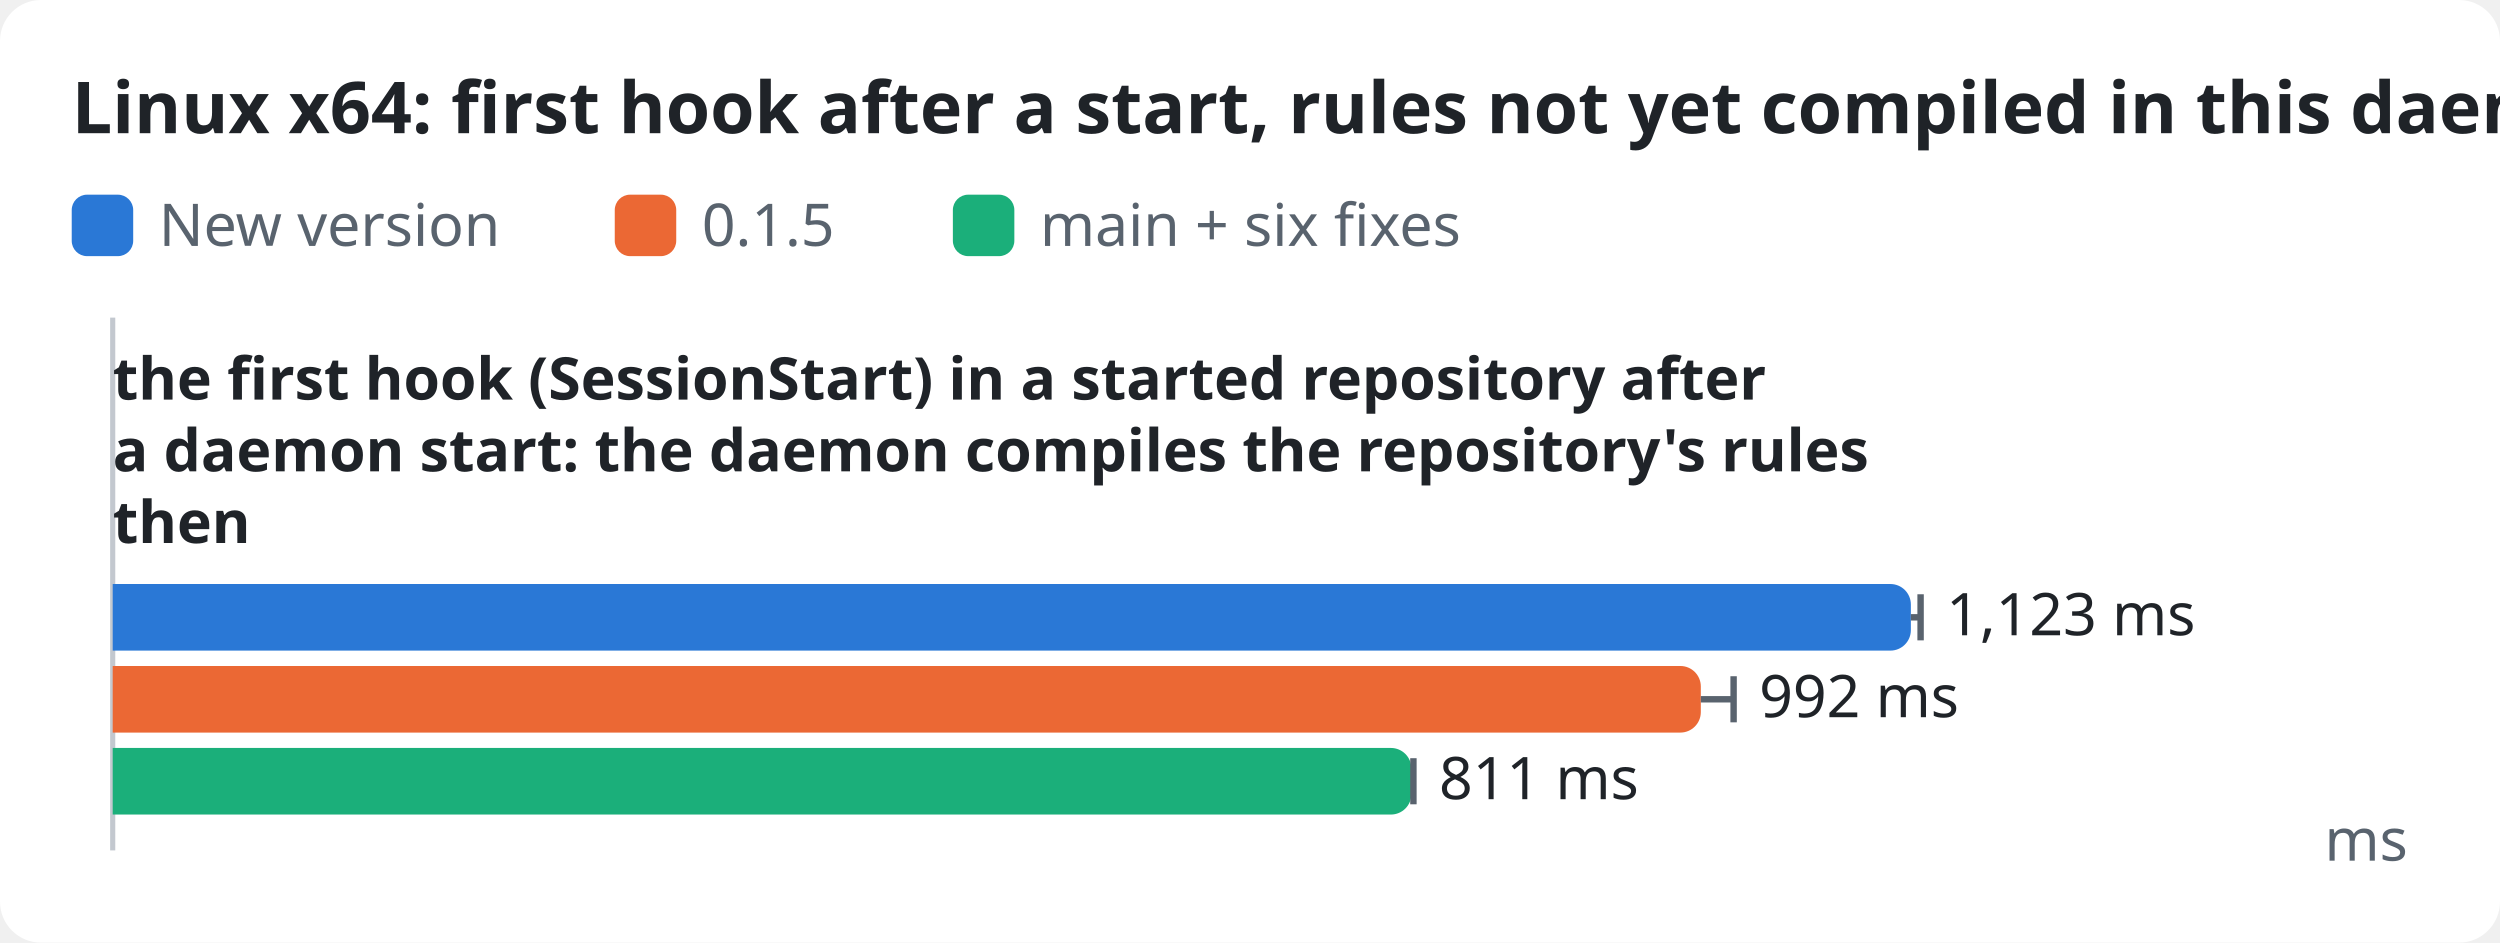
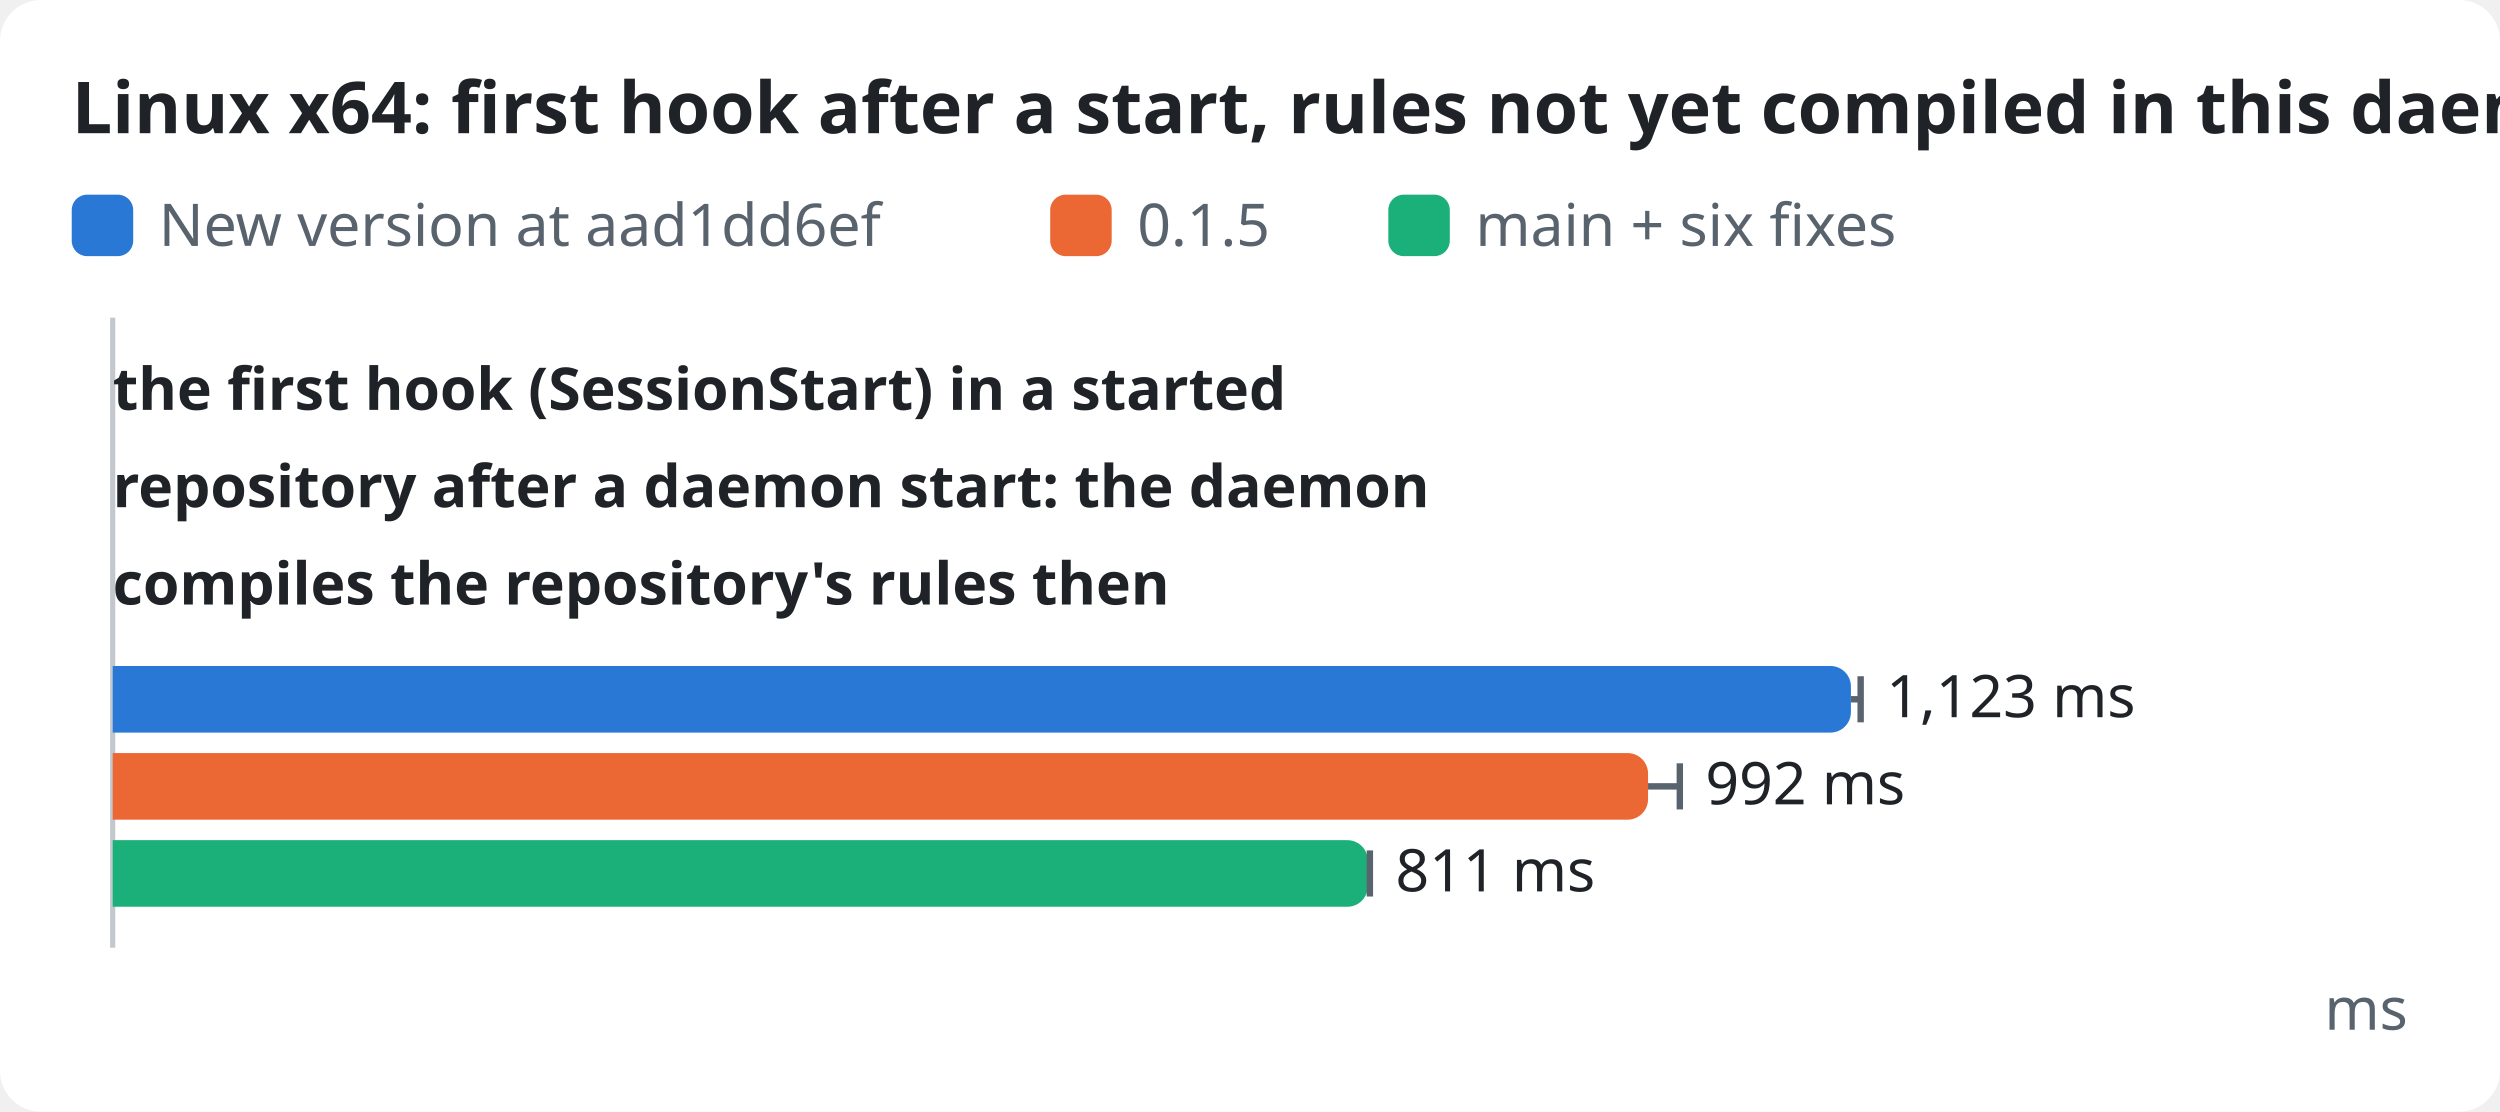
- <svg xmlns="http://www.w3.org/2000/svg" viewBox="0 0 488 184" width="488" height="184" role="img" aria-labelledby="title desc">
+ <svg xmlns="http://www.w3.org/2000/svg" viewBox="0 0 488 217" width="488" height="217" role="img" aria-labelledby="title desc">
  <style>text{font:12.5px -apple-system,BlinkMacSystemFont,"Segoe UI","Noto Sans",Helvetica,Arial,sans-serif} .hl{paint-order:stroke;stroke-width:3px;stroke-linejoin:round} .smalltext{font-size:11.5px} .b{font-weight:600} .ttl{font-size:14px;font-weight:600} .ln{fill:none;stroke-width:2;stroke-linejoin:round;stroke-linecap:round} .wk{stroke-width:1.25;fill:none} .ref{stroke-width:1.5;stroke-dasharray:3 2;fill:none} .ax{stroke-width:1;fill:none} .gr{stroke-width:1;fill:none} .nmk{fill:none;stroke-width:1.25;stroke-dasharray:2 2} .zone{stroke:none}
- text{fill:#1f2328} .plate{fill:#ffffff} .hl{stroke:#ffffff} .muted{fill:#59636e} .sn{fill:#2a78d6} .sp{fill:#eb6834} .sb{fill:#1baf7a} .ln.sn{stroke:#2a78d6} .ln.sp{stroke:#eb6834} .ln.sb{stroke:#1baf7a} .wk{stroke:#59636e} .ref{stroke:#cf222e} .ax{stroke:#c3c8cf} .gr{stroke:#e1e4e8} .gd{fill:#1a7f37} .bd{fill:#cf222e} .sm{fill:#59636e} .nmk{stroke:#59636e} .zone{fill:#f0f1f3}
- @media (prefers-color-scheme:dark){text{fill:#e6edf3} .plate{fill:#0d1117} .hl{stroke:#0d1117} .muted{fill:#9198a1} .sn{fill:#3987e5} .sp{fill:#d95926} .sb{fill:#199e70} .ln.sn{stroke:#3987e5} .ln.sp{stroke:#d95926} .ln.sb{stroke:#199e70} .wk{stroke:#9198a1} .ref{stroke:#f85149} .ax{stroke:#3d444d} .gr{stroke:#262c36} .gd{fill:#3fb950} .bd{fill:#f85149} .sm{fill:#9198a1} .nmk{stroke:#9198a1} .zone{fill:#1c2129}}</style>
+ text{fill:#1f2328} .plate{fill:#ffffff} .hl{stroke:#ffffff} .muted{fill:#59636e} .sn{fill:#2a78d6} .sp{fill:#eb6834} .sb{fill:#1baf7a} .sh{fill:#8250df} .ln.sn{stroke:#2a78d6} .ln.sp{stroke:#eb6834} .ln.sb{stroke:#1baf7a} .wk{stroke:#59636e} .ref{stroke:#cf222e} .ax{stroke:#c3c8cf} .gr{stroke:#e1e4e8} .gd{fill:#1a7f37} .bd{fill:#cf222e} .sm{fill:#59636e} .nmk{stroke:#59636e} .zone{fill:#f0f1f3}
+ @media (prefers-color-scheme:dark){text{fill:#e6edf3} .plate{fill:#0d1117} .hl{stroke:#0d1117} .muted{fill:#9198a1} .sn{fill:#3987e5} .sp{fill:#d95926} .sb{fill:#199e70} .sh{fill:#a371f7} .ln.sn{stroke:#3987e5} .ln.sp{stroke:#d95926} .ln.sb{stroke:#199e70} .wk{stroke:#9198a1} .ref{stroke:#f85149} .ax{stroke:#3d444d} .gr{stroke:#262c36} .gd{fill:#3fb950} .bd{fill:#f85149} .sm{fill:#9198a1} .nmk{stroke:#9198a1} .zone{fill:#1c2129}}</style>
  <rect class="plate" width="100%" height="100%" rx="8" />
  <text class="ttl" x="14" y="26">Linux x64: first hook after a start, rules not yet compiled in this daemon</text>
  <g transform="translate(14 38)">
    <rect class="sn" x="0" y="0" width="12" height="12" rx="3" />
-     <text class="muted smalltext" x="17" y="10">New version</text>
-     <rect class="sp" x="106" y="0" width="12" height="12" rx="3" />
-     <text class="muted smalltext" x="123" y="10">0.1.5</text>
-     <rect class="sb" x="172" y="0" width="12" height="12" rx="3" />
-     <text class="muted smalltext" x="189" y="10">main + six fixes</text>
+     <text class="muted smalltext" x="17" y="10">New version at aad1dd6ef</text>
+     <rect class="sp" x="191" y="0" width="12" height="12" rx="3" />
+     <text class="muted smalltext" x="208" y="10">0.1.5</text>
+     <rect class="sb" x="257" y="0" width="12" height="12" rx="3" />
+     <text class="muted smalltext" x="274" y="10">main + six fixes</text>
  </g>
  <g transform="translate(14 60)">
-     <path class="ax" d="M8 2V106" />
-     <text class="b smalltext" x="8" y="18">the first hook (SessionStart) in a started repository after</text>
-     <text class="b smalltext" x="8" y="32">a daemon start: the daemon compiles the repository's rules</text>
-     <text class="b smalltext" x="8" y="46">then</text>
+     <path class="ax" d="M8 2V125" />
+     <text class="b smalltext" x="8" y="20">the first hook (SessionStart) in a started</text>
+     <text class="b smalltext" x="8" y="39">repository after a daemon start: the daemon</text>
+     <text class="b smalltext" x="8" y="58">compiles the repository's rules then</text>
    <g>
-       <path class="sn" d="M8 54h347.0a4 4 0 0 1 4 4v5a4 4 0 0 1 -4 4h-347.0z" />
-       <path class="wk" d="M359.0 60.5H360.9M360.9 56v9" />
-       <text class="smalltext hl" x="365.9" y="64">1,123 ms</text>
+       <path class="sn" d="M8 70h335.3a4 4 0 0 1 4 4v5a4 4 0 0 1 -4 4h-335.3z" />
+       <path class="wk" d="M347.3 76.5H349.2M349.2 72v9" />
+       <text class="smalltext hl" x="354.2" y="80">1,123 ms</text>
    </g>
    <g>
-       <path class="sp" d="M8 70h306.0a4 4 0 0 1 4 4v5a4 4 0 0 1 -4 4h-306.0z" />
-       <path class="wk" d="M318.0 76.5H324.4M324.4 72v9" />
-       <text class="smalltext hl" x="329.4" y="80">992 ms</text>
+       <path class="sp" d="M8 87h295.7a4 4 0 0 1 4 4v5a4 4 0 0 1 -4 4h-295.7z" />
+       <path class="wk" d="M307.7 93.5H313.9M313.9 89v9" />
+       <text class="smalltext hl" x="318.9" y="97">992 ms</text>
    </g>
    <g>
-       <path class="sb" d="M8 86h249.5a4 4 0 0 1 4 4v5a4 4 0 0 1 -4 4h-249.5z" />
-       <path class="wk" d="M261.5 92.5H261.9M261.9 88v9" />
-       <text class="smalltext hl" x="266.9" y="96">811 ms</text>
+       <path class="sb" d="M8 104h241.0a4 4 0 0 1 4 4v5a4 4 0 0 1 -4 4h-241.0z" />
+       <path class="wk" d="M253.0 110.5H253.4M253.4 106v9" />
+       <text class="smalltext hl" x="258.4" y="114">811 ms</text>
    </g>
-     <text class="muted smalltext" x="456" y="108" text-anchor="end">ms</text>
+     <text class="muted smalltext" x="456" y="141" text-anchor="end">ms</text>
  </g>
</svg>
